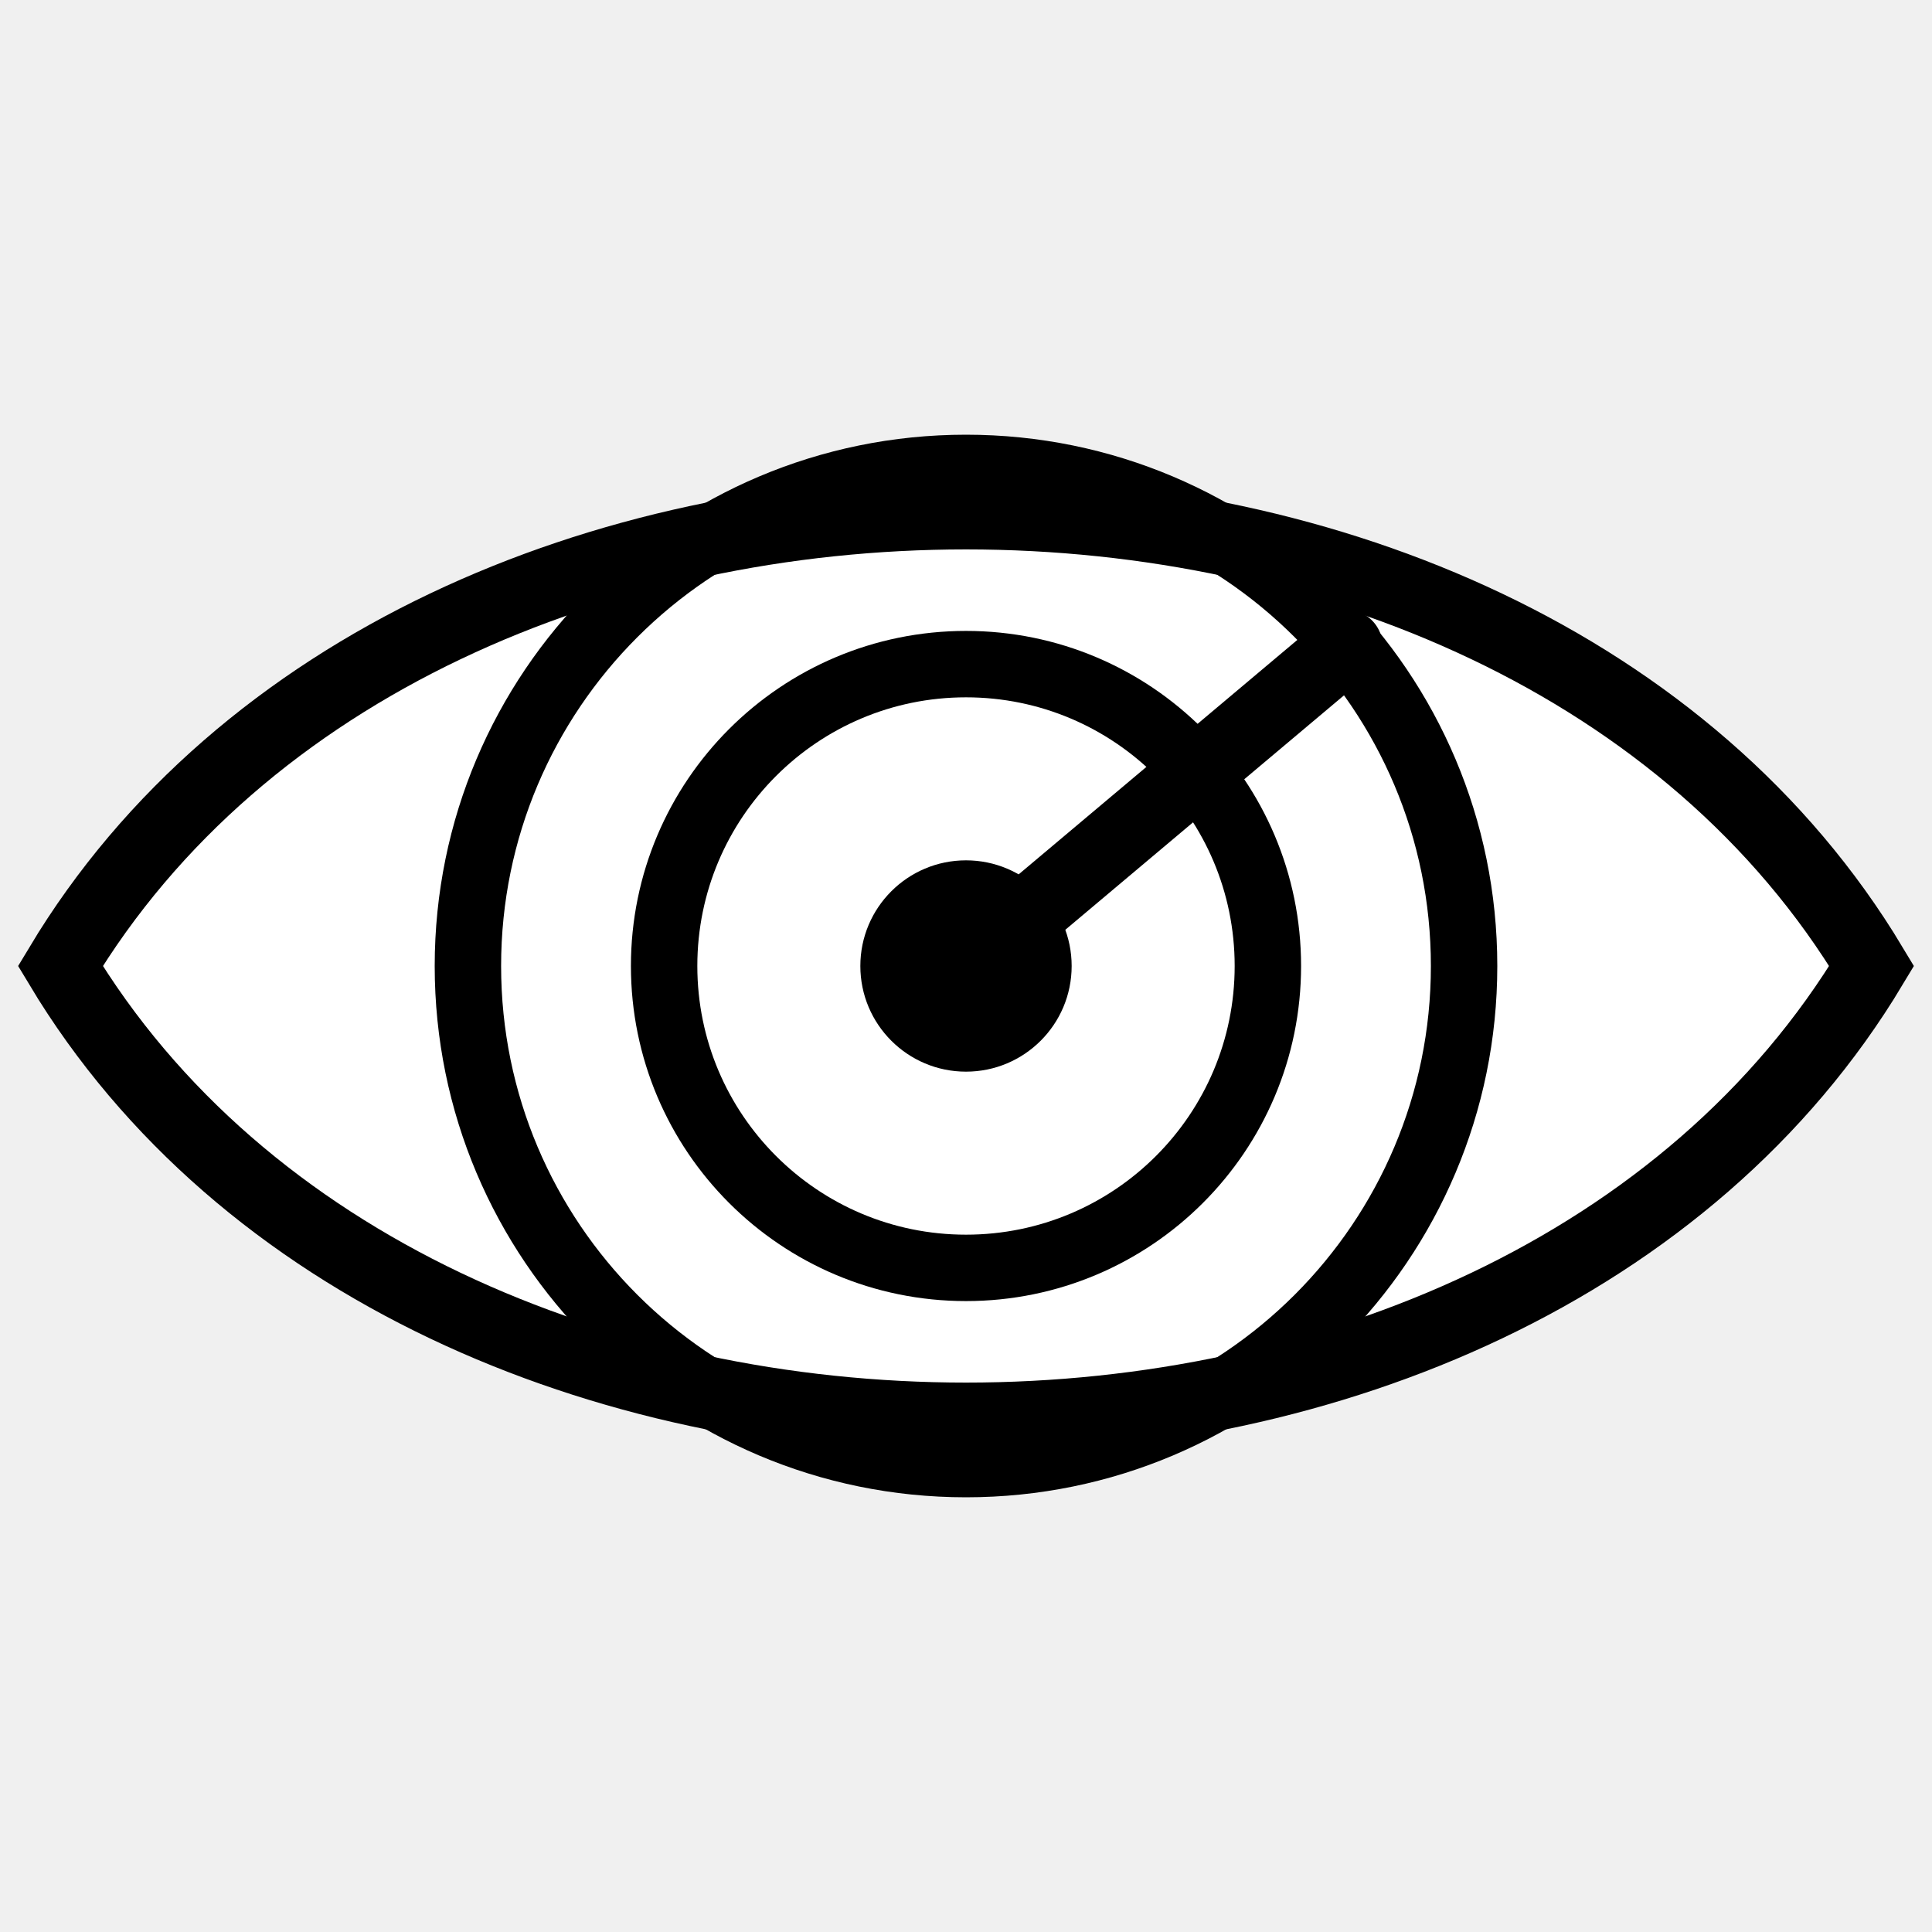
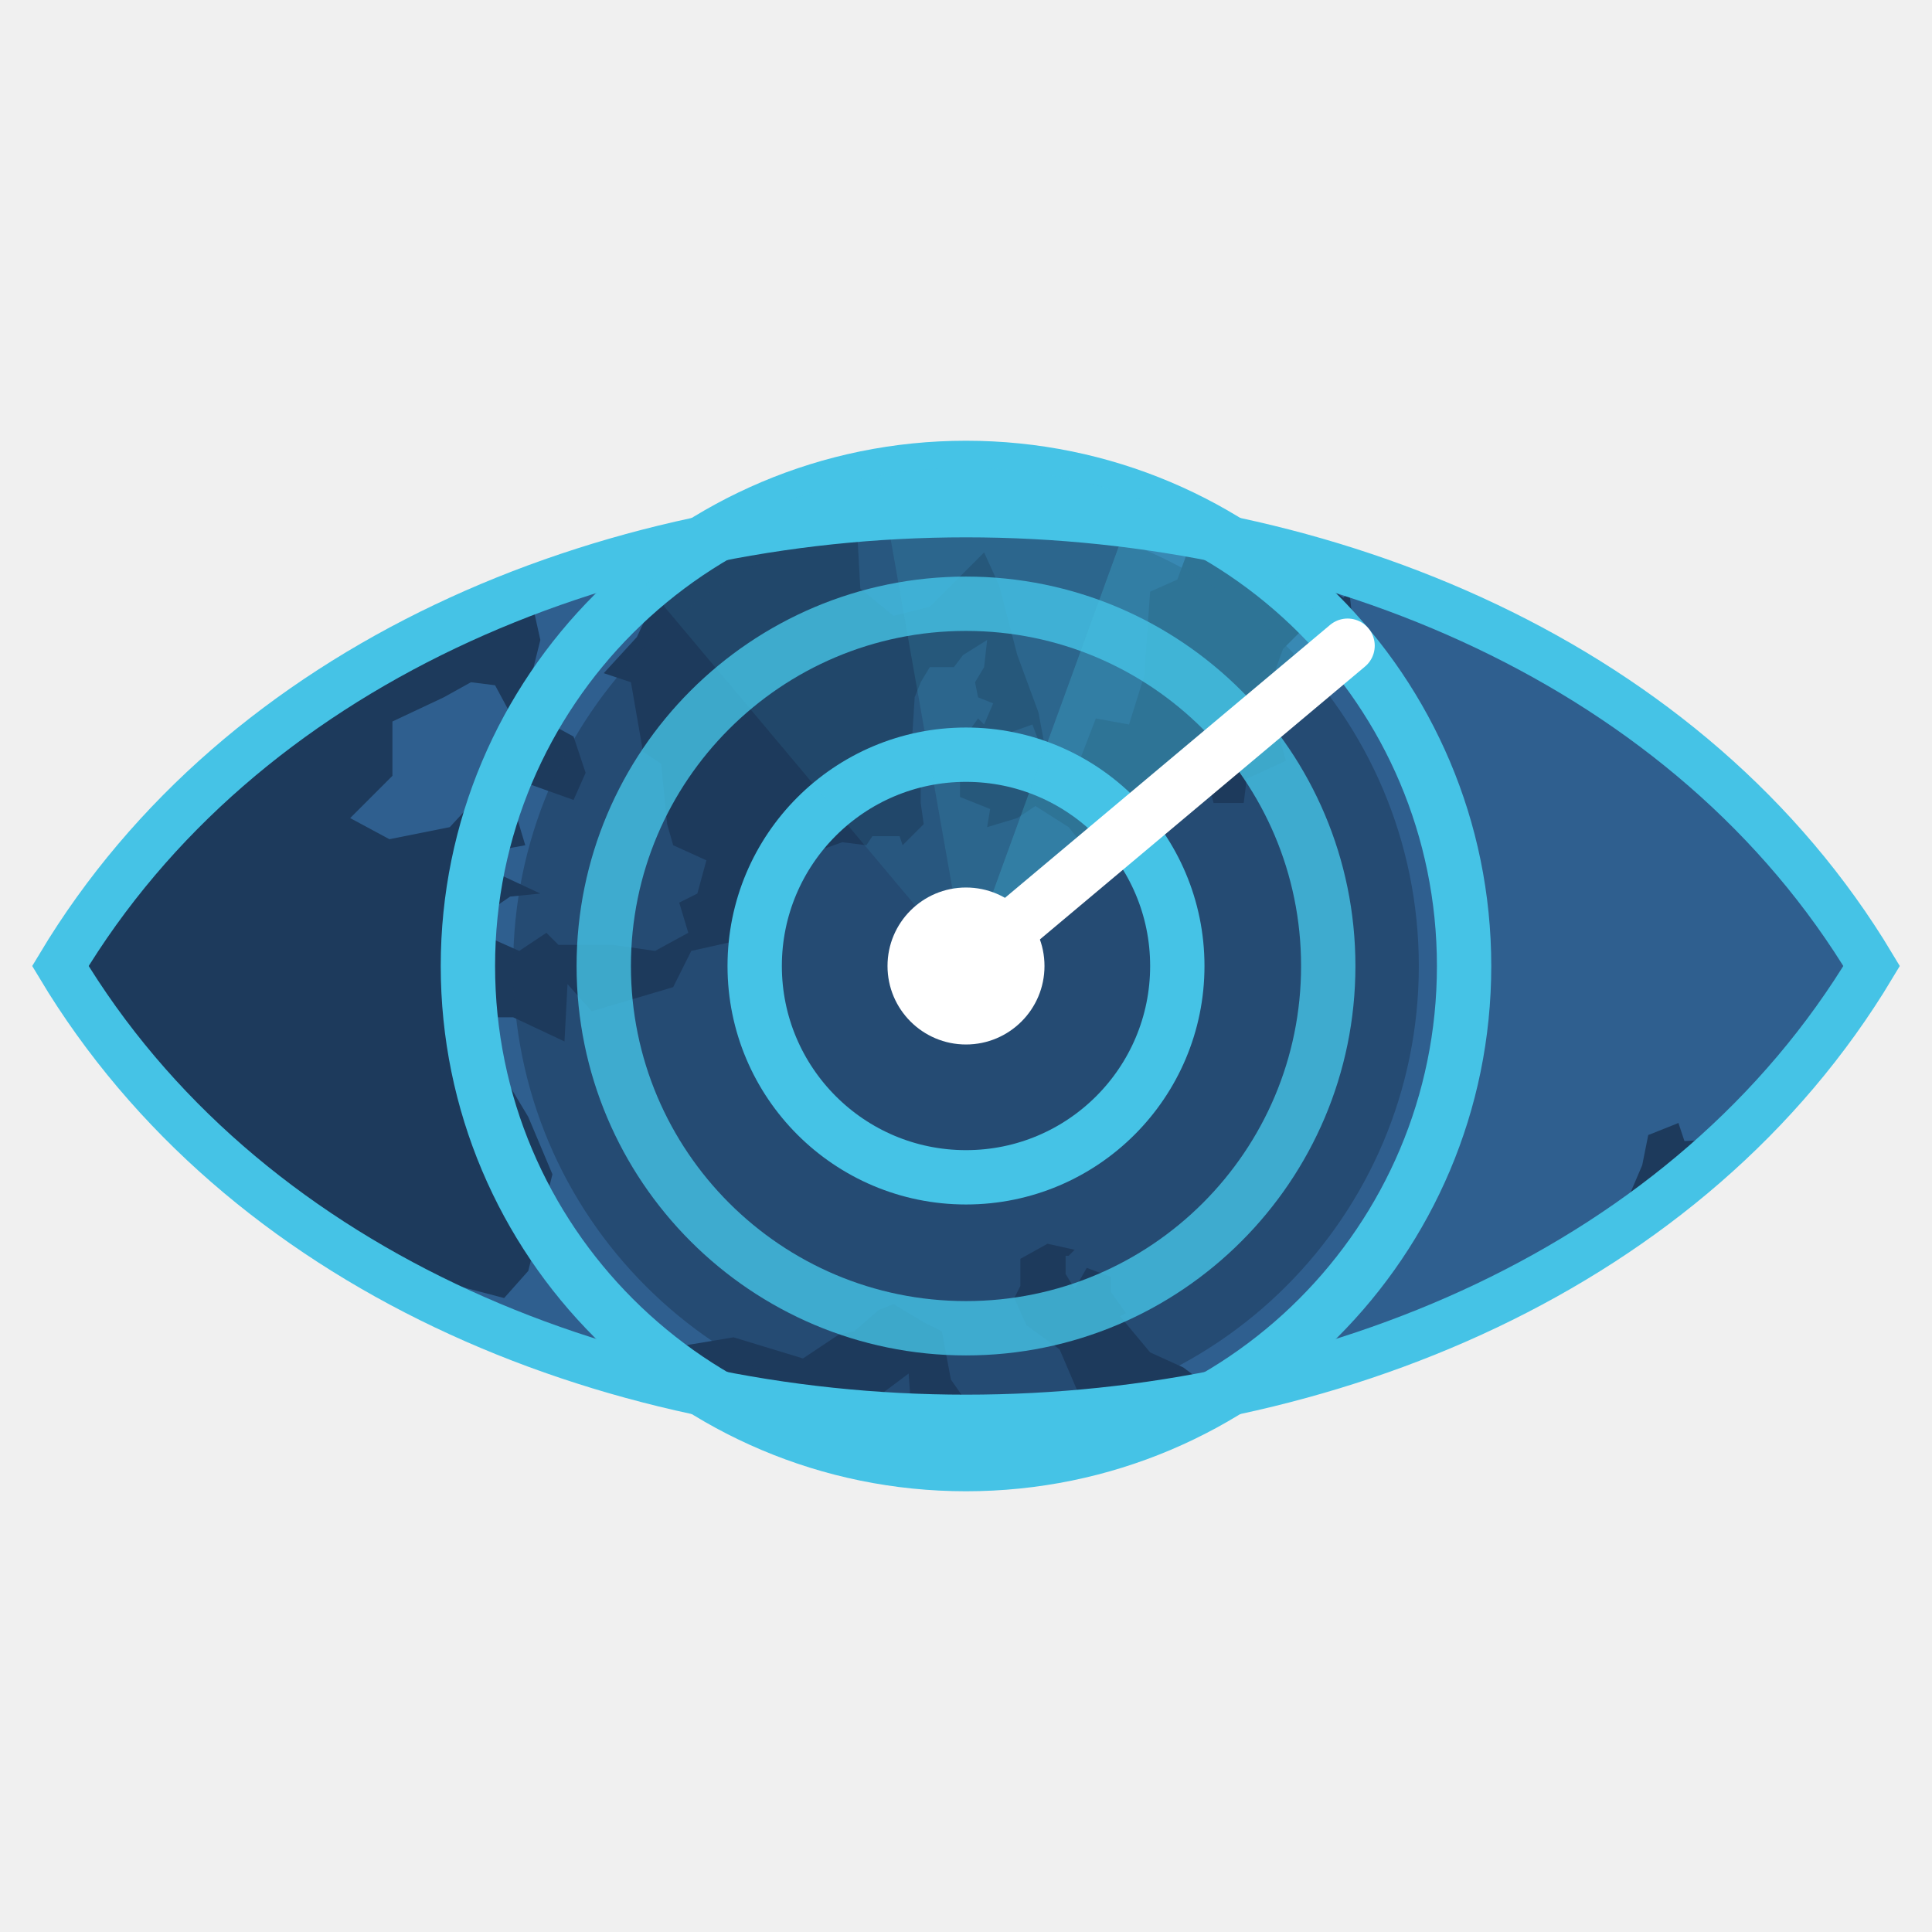
- <svg xmlns="http://www.w3.org/2000/svg" viewBox="0 0 64 64" role="img" aria-label="OpenWacht">
-   <path d="M2 32 C14 12 50 12 62 32 C50 52 14 52 2 32 Z" fill="#ffffff" stroke="#000000" stroke-width="2.4" />
-   <circle cx="32" cy="32" r="16.5" fill="none" stroke="#000000" stroke-width="2.2" />
-   <circle cx="32" cy="32" r="10" fill="none" stroke="#000000" stroke-width="2.2" />
-   <circle cx="32" cy="32" r="3.5" fill="#000000" />
-   <path d="M32 32 L44.6 21.4" stroke="#000000" stroke-width="2.4" stroke-linecap="round" />
+ <svg xmlns="http://www.w3.org/2000/svg" viewBox="0 0 64 64" width="256" height="256" role="img" aria-label="OpenWacht">
+   <path d="M2 32 C14 12 50 12 62 32 C50 52 14 52 2 32 Z" fill="#1d3a5c" />
+   <clipPath id="ow2">
+     <path d="M2 32 C14 12 50 12 62 32 C50 52 14 52 2 32 Z" />
+   </clipPath>
+   <g clip-path="url(#ow2)">
+     <g transform="translate(3.7 -2.2)">
+       <path fill="#2f5f8f" d="M59.6,56.3L58.9,57.2L59.1,57.5L59.1,57.6L57.9,58.6L57.2,58.5L56.8,58L57.4,57.7L57.5,57.7L57.6,57.3L58.5,57.1ZM45.2,59.1L46,59.5L47,59.3L48,59.3L48,59.6L48.7,59.3L48.6,59.8L46.7,60.2L46.7,59.9L45,59.8ZM34,55.8L33.5,57.1L33.7,57.6L33.5,58.4L32.4,57.8L31.8,57.6L29.9,56.8L30.1,55.9L31.7,56.1L33,55.9ZM26,50.7L26.7,51.9L26.4,54.1L25.8,53.9L25.3,54.4L24.8,54L24.9,52L24.7,51L25.3,51.1ZM26.5,49.1L26,50.4L25.5,50L25.3,48.9L25.6,48.3L26.4,47.7ZM11.2,29.6L9.2,30L7.9,29.3L9.3,27.9L9.3,26.1L11,25.3L11.9,24.8L12.7,24.9L13.4,26.2L12.5,27.2L12.4,28.3ZM30.8,27L30.2,28.3L29.2,27.4L29.1,26.7L30.5,26.2ZM17.5,20.3L16.1,21.8L17,21.8L18,22L17.4,23.3L16.3,24.5L17.2,24.8L17.6,27.1L18.2,27.5L18.4,29.5L18.6,30.2L19.7,30.7L19.4,31.8L18.8,32.1L19.1,33.1L18,33.7L16.6,33.5L14.8,33.5L14.4,33.1L13.5,33.7L12.6,33.3L11.7,33.7L11.3,33.2L13.2,31.9L14.2,31.8L12.7,31.1L12.6,30.4L13.7,30.2L13.4,29.2L13.9,28.2L15.3,28.7L15.7,27.8L15.3,26.6L14.2,26L14.1,25.5L14.6,24.9L14.5,24.4L13.8,25L14.2,23.4L14,22.5L14.8,20.9L15.8,19.8L16.4,20.1ZM13.6,5.2L13,6.1L13.2,7.5L11.8,8.3L9.5,8.4L8.8,8.4L8,7.7L6.6,6.3L7.5,6L6.7,4.5L7.9,4.9L8.1,4.4L7.2,3.4L8.1,2.7L9.1,3L9.4,4.5L10.8,4.2L11.3,5L12.7,4.7ZM2,59L2.2,59L3.3,58.6L4.6,57.2L5.2,56.3L6.2,56.6L6.9,57.5L8.1,57.7L9.4,58.3L10,58.5L11.5,57.9L13,57.9L13.9,57.4L15.3,57.1L17.5,57.1L19.7,57.3L20.4,57.6L21.7,57.1L23.1,57.2L23.6,57.6L24.6,57.6L26,57L27,57.3L26.9,58.1L28,57.6L28.1,57.9L27.4,58.7L27.4,59.4L27.8,59.9L27.6,61.3L26.7,62L2,62ZM61.2,62L61.2,61.9L61.2,60.7L61.3,60.2L61.3,60.2L61.5,58.7L61.9,57.4L61.9,57.4L61.5,56.2L61.6,55.4L61,54.8L61.3,54.1L60.5,54.5L59.4,54.4L58.7,55.6L56.8,56.3L55.5,55.7L54.1,55.9L53.9,56.7L53.1,57L51.6,56.4L50.2,56.7L49.2,55.3L48.1,54.5L48.5,53.1L47.6,52.5L48.8,50.7L50.7,50.3L50.9,48.9L53.3,48.6L54.5,47.2L55.8,46.4L57.8,45.8L60.2,46.3L62,46.4L62,62ZM62,41.5L60.8,41L59.3,40.8L58.1,40.2L58.8,39.7L59.3,38L58.5,37.6L59.8,36.4L59.7,36.1L58.8,36.7L58,37.1L57.4,37.8L56.5,38.2L55.7,39.1L56,40.1L56.7,40.3L57.8,39.9L57.7,40.5L56.6,41.2L55.3,42.5L54.6,42.4L54.6,41.5L53.3,41.4L53.4,41L54.4,40.2L53.9,39.9L52.1,40L51.9,39.4L50.9,39.8L50.7,40.8L50.1,42.2L50.2,42.6L49.7,43.1L49.3,43L49.4,45L48.9,45.8L48.6,47.1L49.2,47.9L49.5,48.5L50.6,48.9L50.5,49.3L49,49.7L48.6,50.3L47.7,51.3L47.2,50.6L47.1,50.3L46.4,50.4L45.7,50.3L44.2,50.9L45.2,51.7L44.6,52.1L43.9,52.2L43.1,51.4L42.9,51.8L43.3,52.8L44.1,53.5L43.6,53.9L44.4,54.5L45.1,54.9L45.2,55.9L44,55.6L44.5,56.4L43.6,56.6L44.3,58L43.4,58.1L42.2,57.5L41.6,56.3L41.3,55.2L40.7,54.5L40,53.6L39.9,53.2L39.7,53.1L39.6,52.7L38.9,52.2L38.7,51.4L38.7,50.3L38.9,49.8L38.7,49.5L38.4,49.4L38,48.9L37.5,48.6L36.3,48.1L35.5,47.5L34.4,47L33.4,45.8L33.6,45.7L33.1,45L33.1,44.5L32.3,44.2L31.9,44.9L31.6,44.4L31.6,43.8L31.7,43.8L31.9,43.6L31,43.4L30.1,43.9L30.1,44.8L29.9,45.2L30.3,46.1L31.4,46.9L32,48.3L33.4,49.6L34.4,49.6L34.7,49.9L34.4,50.3L35.5,50.8L36.4,51.3L37.6,52.1L37.7,52.4L37.5,53L36.8,52.3L35.6,52.1L35.1,53.1L36.1,53.7L36,54.6L35.4,54.7L34.8,56.1L34.2,56.3L34.2,55.8L34.5,54.9L34.7,54.5L34.2,53.6L33.8,52.8L33.3,52.6L32.9,51.9L32.1,51.6L31.5,50.9L30.6,50.8L29.6,50L28.5,48.9L27.8,47.9L27.5,46.3L26.9,46L25.9,45.4L25.4,45.6L24.6,46.3L24.1,46.4L22.9,47.2L20.6,46.5L18.8,46.8L18.5,47.8L18.5,48.8L17.2,49.7L15.5,49.7L15.3,50.3L14.4,51L13.7,52.3L14,53.3L13.2,53.9L12.7,54.9L11.7,55L10.5,56.1L8.9,55.7L7.6,55.4L6.7,55.8L6,56.2L5.4,55.9L5.1,55.3L4.9,54.2L3.8,53.6L3.2,53.9L2.6,53.5L2,53.5L2,53.2L2,53.2L2.4,52.3L2.6,51.3L2,50.9L2,50.7L2,50L2,50L2.3,49.2L3,48.8L3.2,48.2L3.8,47.3L3.9,46.6L3.9,46L4,45.4L4.3,44.3L4.1,43.4L6,42.8L7.4,43.5L8.9,43.9L10.1,44.5L11.1,44.7L13,45.2L13.8,44.3L14.6,41.1L13.8,39.2L13.2,38.2L11.7,37.1L11.9,35.9L13.3,35.9L15,36.7L15.1,34.8L15.9,35.7L18.6,34.9L19.2,33.7L20.1,33.5L21,33.3L21.6,32.9L22.8,30.6L24.2,30.1L25,30.2L25.2,29.9L26.1,29.9L26.2,30.2L26.9,29.5L26.8,28.8L26.8,27.9L26.5,26.9L26.6,25.3L26.8,24.8L27.1,24.3L27.9,24.3L28.2,23.9L29,23.4L28.9,24.3L28.6,24.8L28.7,25.3L29.2,25.5L28.9,26.2L28.7,26L27.9,27.1L28.1,27.9L28.1,28.6L29.1,29L29,29.6L30,29.3L30.6,28.9L31.7,29.6L32.1,30.1L32.8,29.6L34.3,28.8L35.5,28.2L36.4,28.4L36.5,28.8L37.5,28.8L37.6,28L38.9,27.4L38.5,26L38.4,24.8L38.8,23.7L39.5,23L40.4,24.2L41.1,24L41.1,22.7L41,21.8L40.8,22L40.1,21.5L39.9,20.6L40.9,20L41.9,19.6L42.9,19.7L43.7,19.5L44.4,18.4L43.4,17.8L42,18.2L40.7,19L39.4,19.5L38.8,18.7L37.9,18.2L37.9,16.6L37.4,15.2L37.7,14.2L38.2,13.1L39.6,11.1L40,10.7L39.8,10L38.7,9.4L37.6,10L37.1,11.2L37.3,12.2L36.3,13.6L34.9,15.1L34.5,17.5L35.1,18.6L36,19.5L35.3,21.4L34.4,21.8L34.2,24.6L33.7,26.2L32.6,26L32.1,27.3L31,27.4L30.7,25.8L30,23.9L29.4,21.6L28.9,20.5L27.1,22.3L25.9,22.6L24.8,21.7L24.7,19.9L25,16L25.8,15.1L27.9,13.9L29.5,12.3L30.9,10L32.5,6.9L33.5,5.6L35,3.5L36.2,2.6L37.1,2.6L37.4,2L41.1,2L41.1,2L41.9,2.8L42.3,2.1L43.5,2.7L45.2,2.6L48.1,3.5L48.8,4.1L49.3,5.1L49,6.2L48.2,7L44.9,6.7L44.5,7.1L45.9,7.9L46.8,10.2L47.9,10.4L48.5,10.6L48.4,9.8L47.7,9.3L47.9,8.6L49.9,8.9L50.3,8.3L49.4,7.4L50.1,5.3L50.7,5.1L51.6,5.4L51.4,4.2L50.4,3.6L50.3,2.5L49.6,2L51.7,2L51.7,2L51.9,2.2L51.3,2.7L51.8,3.6L52.5,3.8L53.2,3L52.8,2L52.8,2L62,2Z" />
+     </g>
+     <circle cx="32" cy="32" r="15" fill="#1d3a5c" opacity=".55" />
+   </g>
+   <circle cx="32" cy="32" r="7" fill="none" stroke="#45c3e6" stroke-width="1.8" />
+   <circle cx="32" cy="32" r="12" fill="none" stroke="#45c3e6" stroke-width="1.8" opacity=".8" />
+   <circle cx="32" cy="32" r="16.5" fill="none" stroke="#45c3e6" stroke-width="1.8" />
+   <path d="M32 32 L44.64 21.39 A16.5 16.5 0 0 0 37.64 16.50 Z" fill="#45c3e6" opacity="0.42" />
+   <path d="M32 32 L37.64 16.50 A16.5 16.5 0 0 0 29.13 15.75 Z" fill="#45c3e6" opacity="0.22" />
+   <path d="M32 32 L29.13 15.75 A16.5 16.5 0 0 0 21.39 19.36 Z" fill="#45c3e6" opacity="0.1" />
+   <path d="M32 32 L44.64 21.39" stroke="#ffffff" stroke-width="1.8" stroke-linecap="round" />
+   <circle cx="32" cy="32" r="2.6" fill="#ffffff" />
+   <path d="M2 32 C14 12 50 12 62 32 C50 52 14 52 2 32 Z" fill="none" stroke="#45c3e6" stroke-width="1.6" />
</svg>
